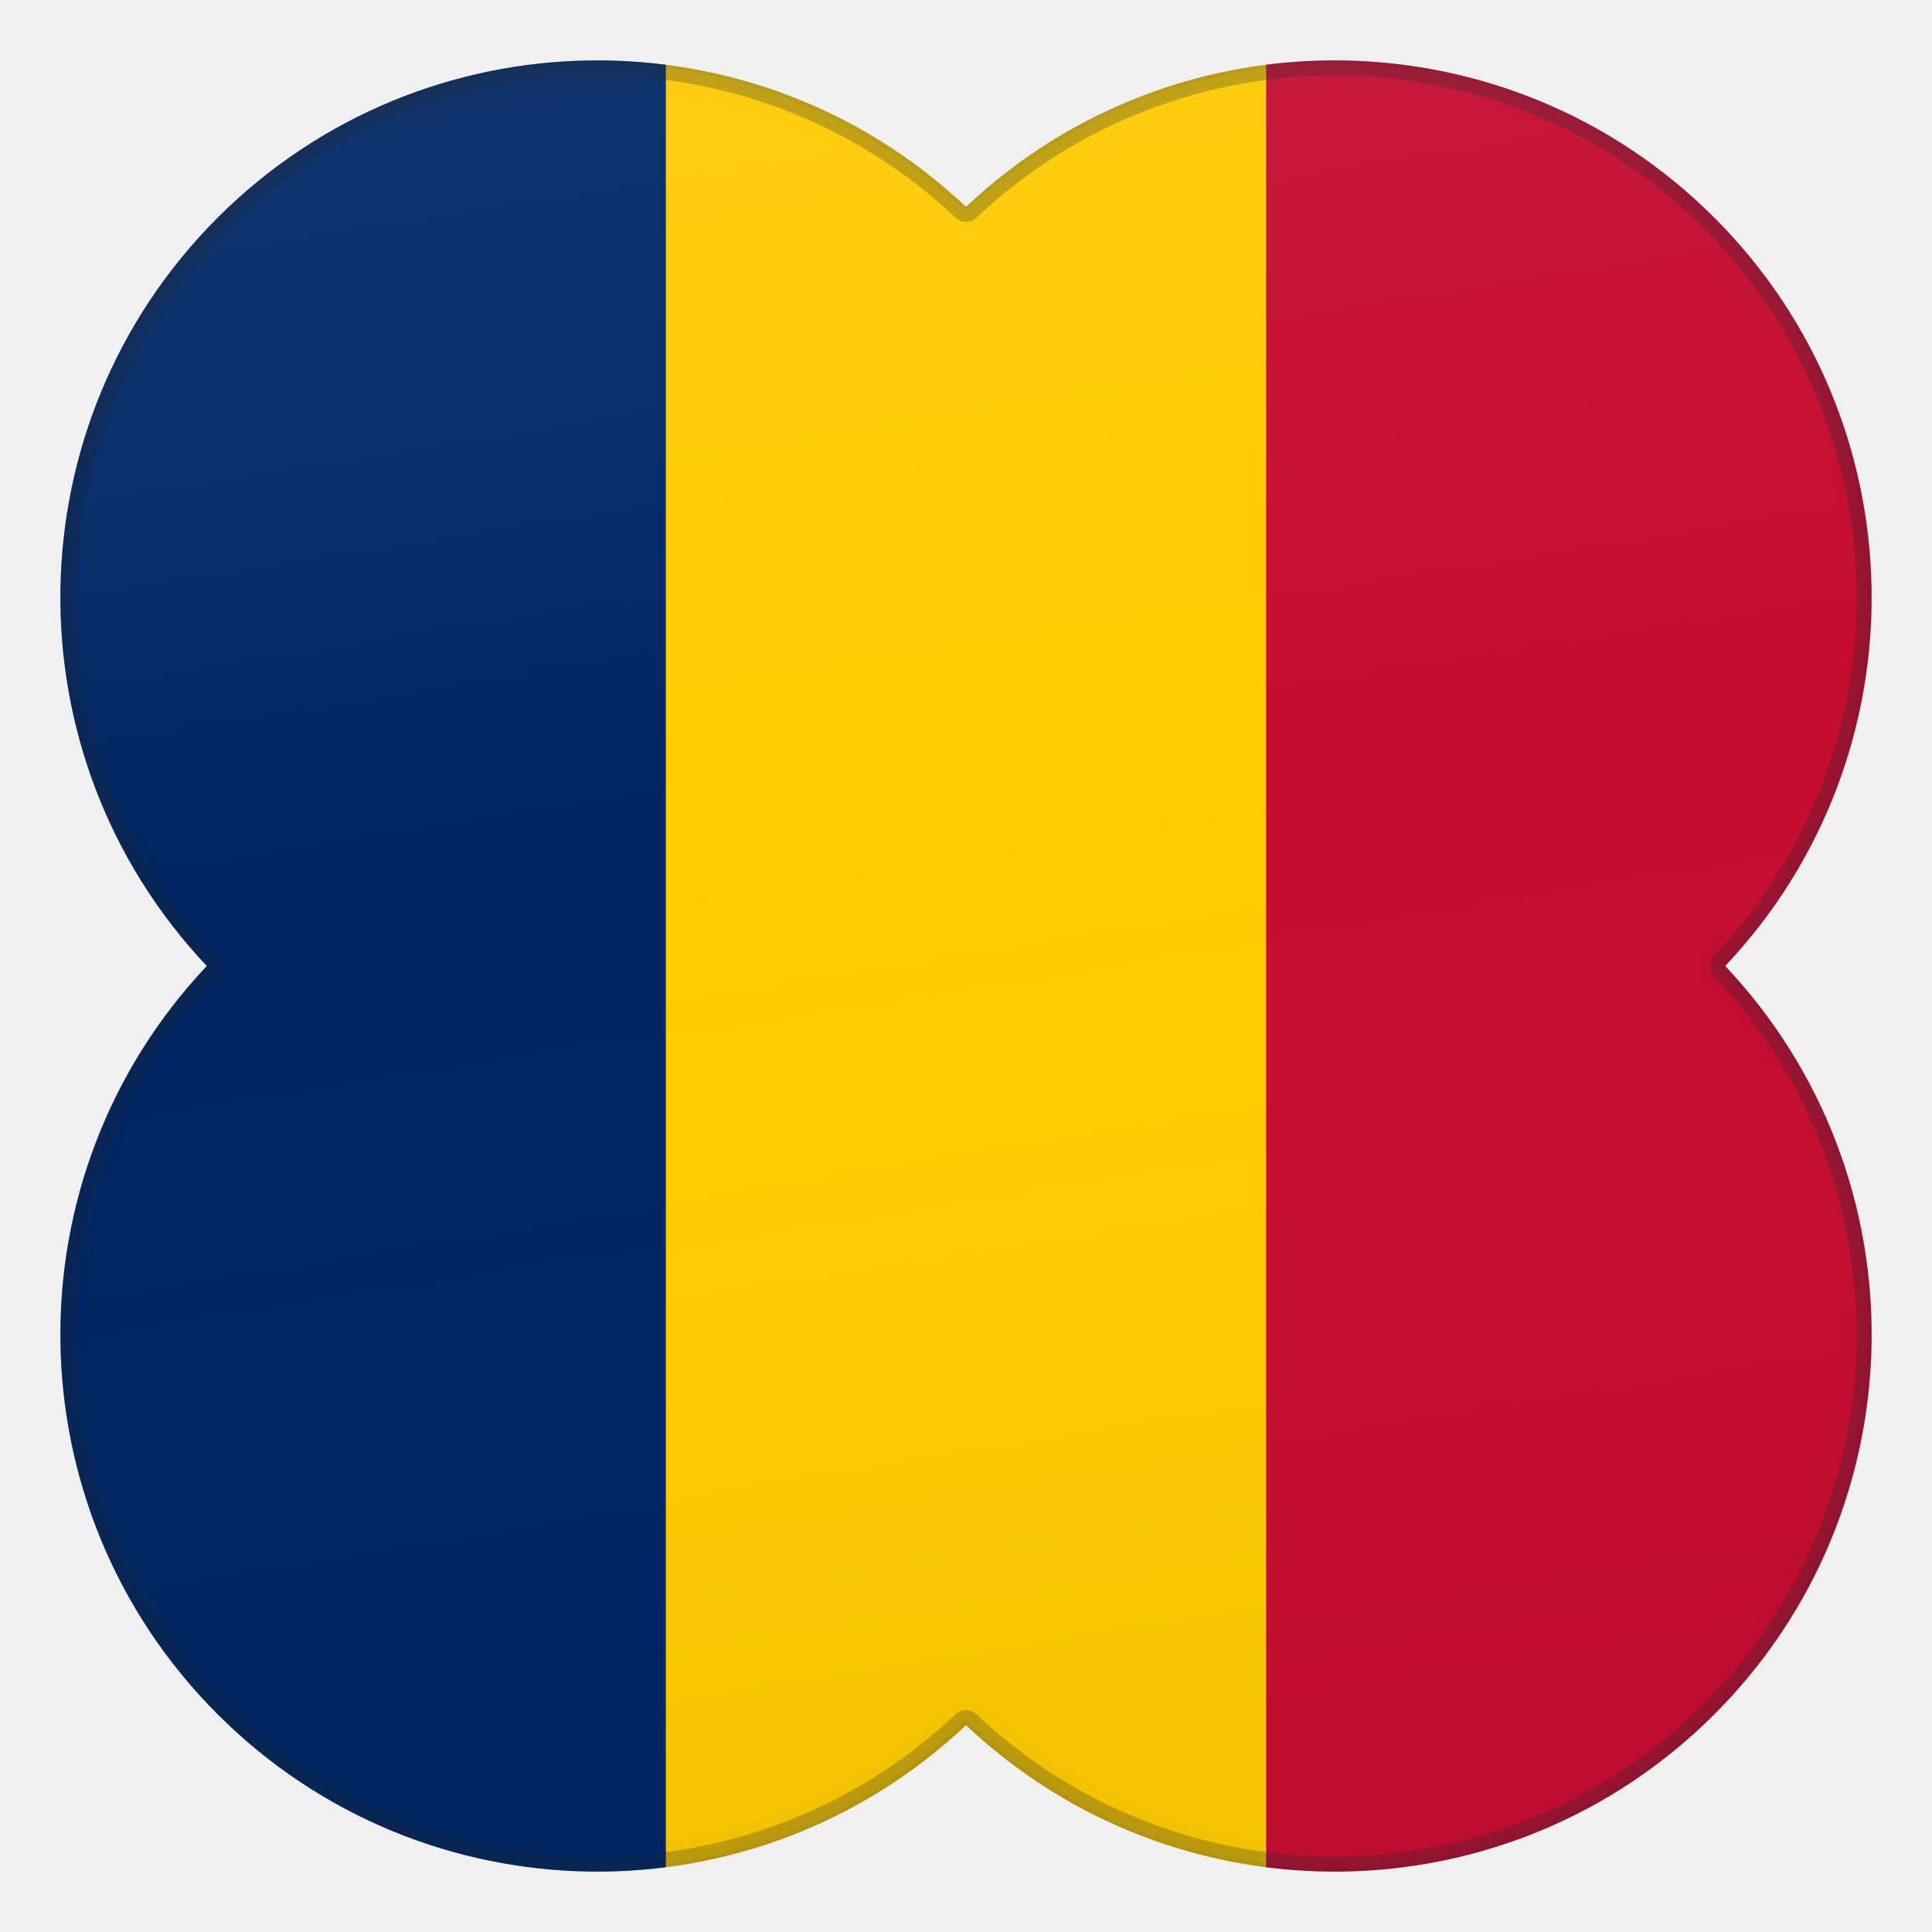
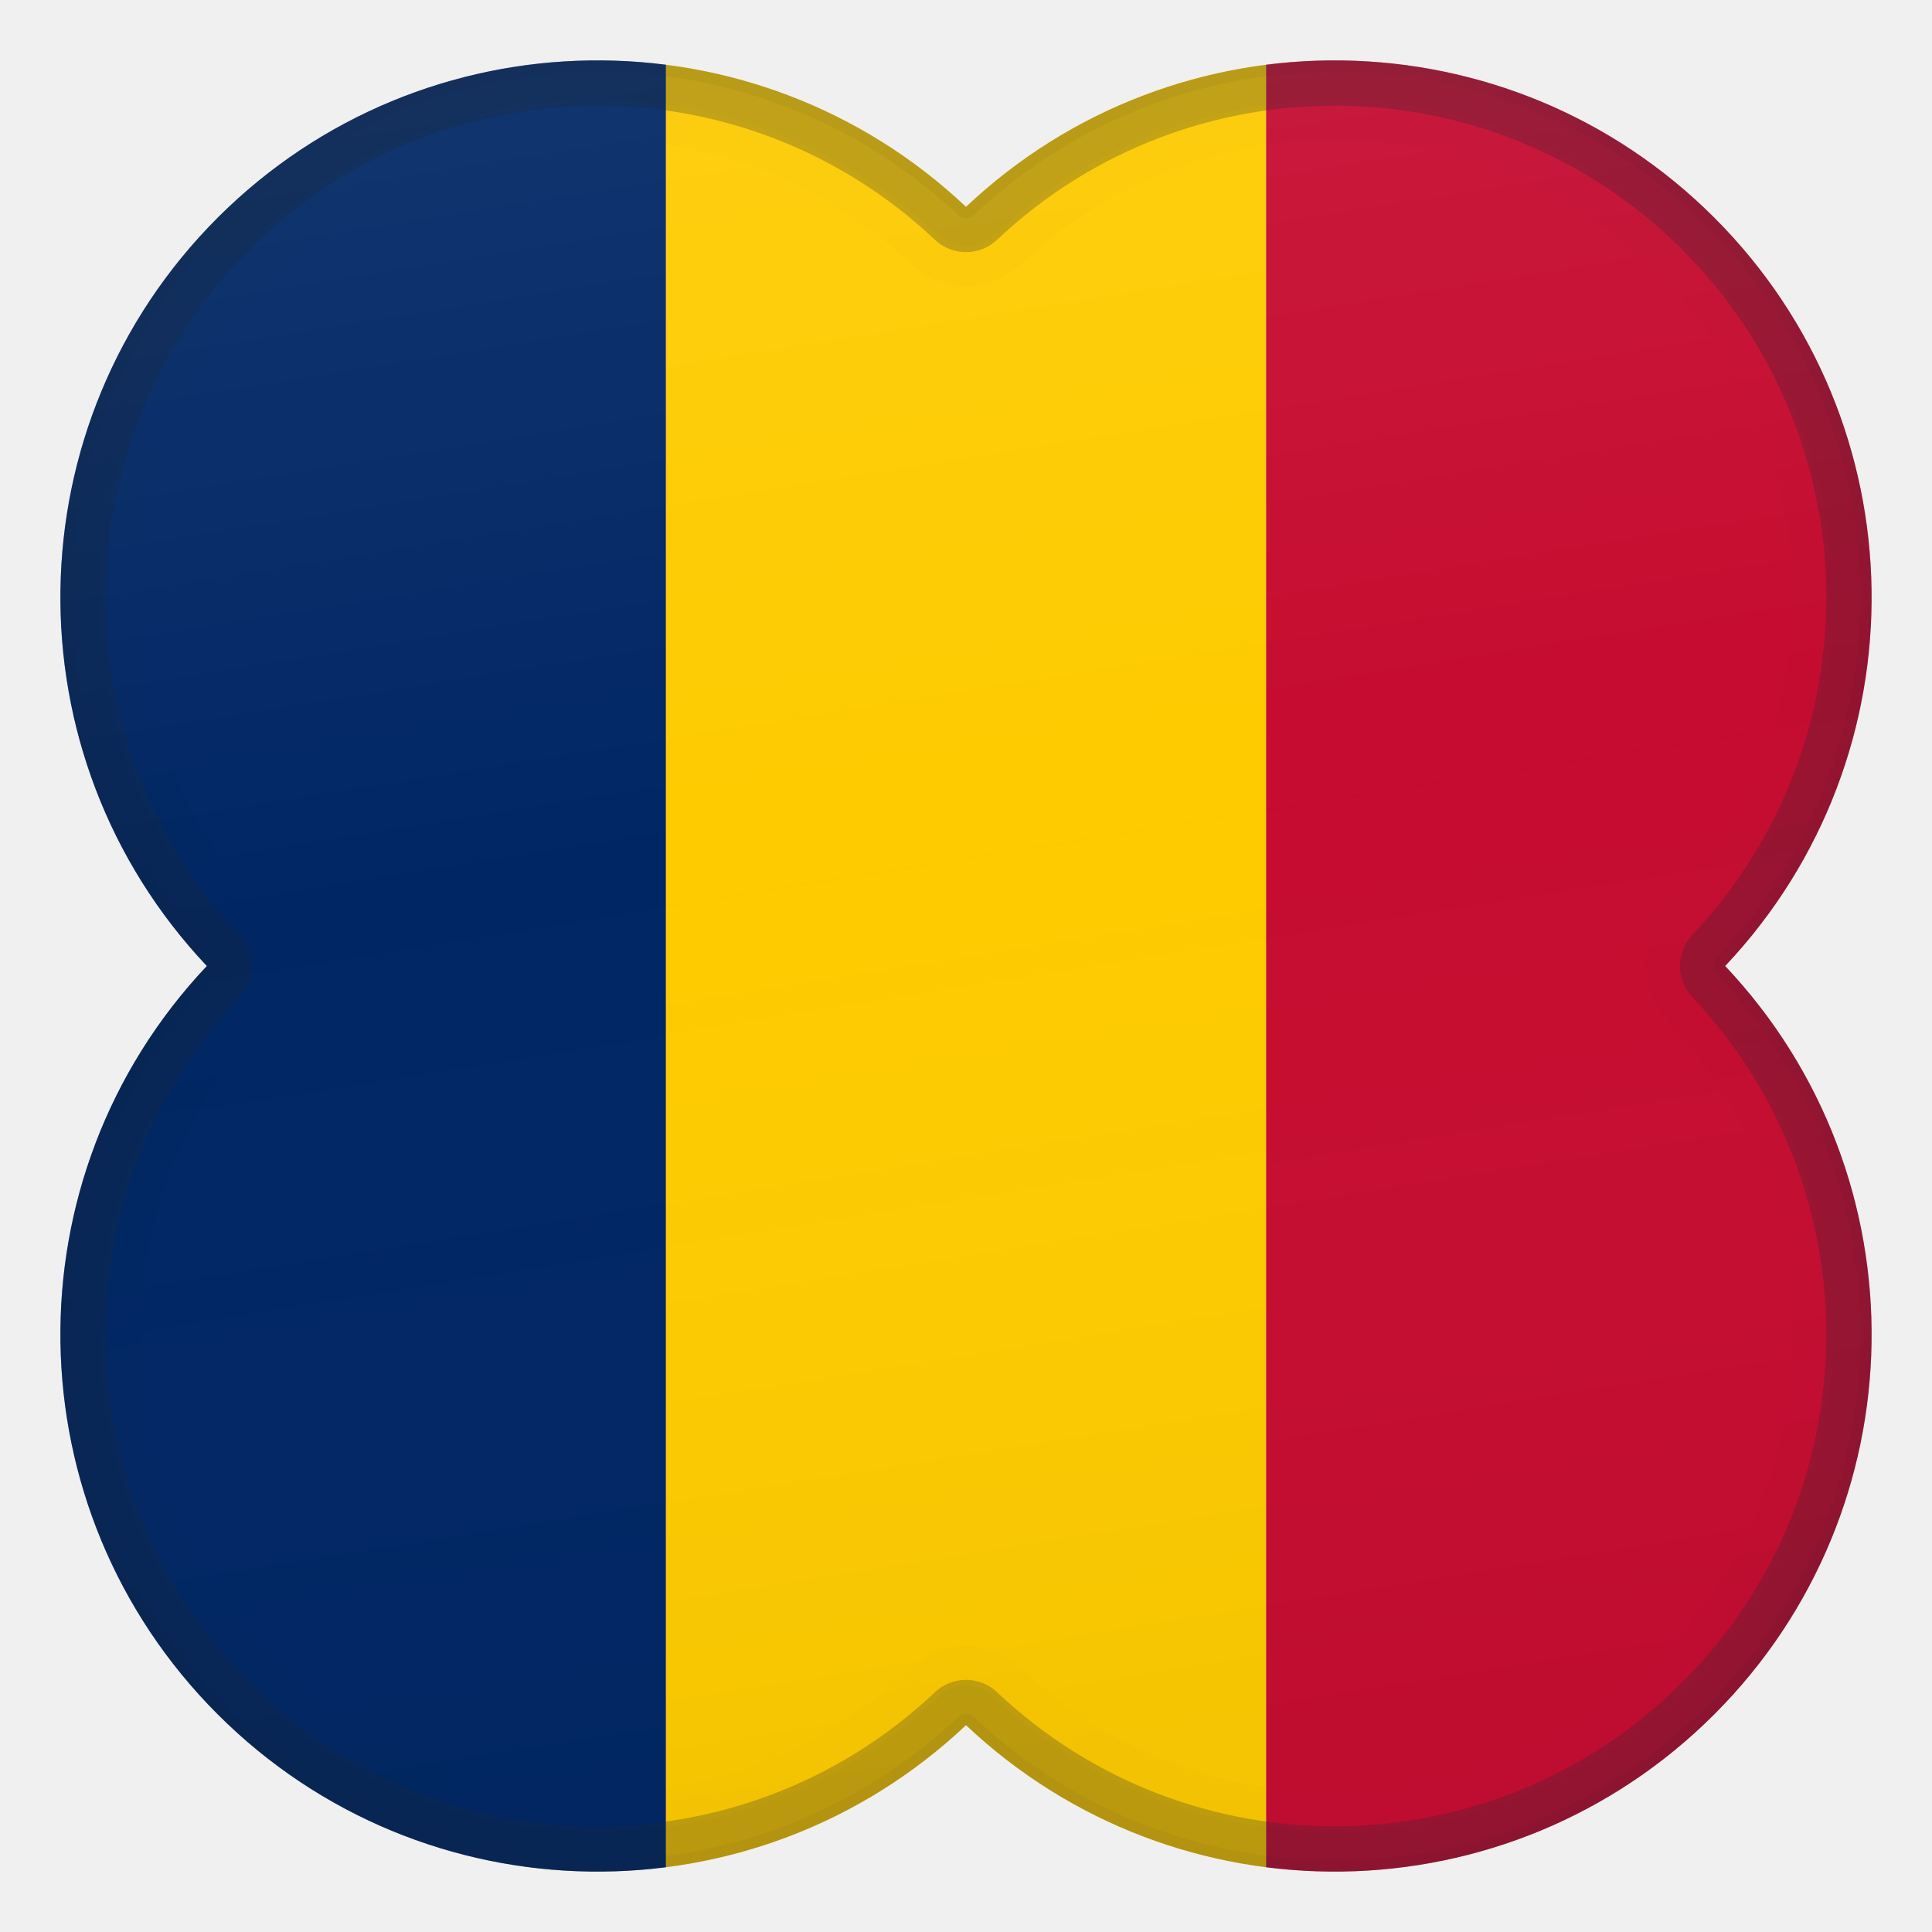
<svg xmlns="http://www.w3.org/2000/svg" viewBox="0 0 512 512" width="512" height="512" role="img" aria-labelledby="petal-soft-td-title">
  <defs>
    <path id="petal-soft-td-shape" d="M 256 54.811 A 142.322 142.322 0 0 1 457.189 256 A 142.322 142.322 0 0 1 256 457.189 A 142.322 142.322 0 0 1 54.811 256 A 142.322 142.322 0 0 1 256 54.811 Z" />
    <clipPath id="petal-soft-td-clip" clipPathUnits="userSpaceOnUse">
      <path d="M 256 54.811 A 142.322 142.322 0 0 1 457.189 256 A 142.322 142.322 0 0 1 256 457.189 A 142.322 142.322 0 0 1 54.811 256 A 142.322 142.322 0 0 1 256 54.811 Z" />
    </clipPath>
    <linearGradient id="petal-soft-td-shade" x1="0" y1="0" x2="0.16" y2="1">
      <stop offset="0%" stop-color="#ffffff" stop-opacity=".075" />
      <stop offset="48%" stop-color="#ffffff" stop-opacity="0" />
      <stop offset="100%" stop-color="#151a2b" stop-opacity=".038" />
    </linearGradient>
  </defs>
  <g clip-path="url(#petal-soft-td-clip)">
    <path d="M 256 54.811 A 142.322 142.322 0 0 1 457.189 256 A 142.322 142.322 0 0 1 256 457.189 A 142.322 142.322 0 0 1 54.811 256 A 142.322 142.322 0 0 1 256 54.811 Z" fill="#fff" />
    <g transform="translate(16, 16) scale(0.9375)">
      <g fill-rule="evenodd">
        <path fill="#002664" d="M0 0h171.2v512H0z" />
        <path fill="#c60c30" d="M340.8 0H512v512H340.8z" />
        <path fill="#fecb00" d="M171.2 0h169.6v512H171.2z" />
      </g>
    </g>
    <path d="M 256 54.811 A 142.322 142.322 0 0 1 457.189 256 A 142.322 142.322 0 0 1 256 457.189 A 142.322 142.322 0 0 1 54.811 256 A 142.322 142.322 0 0 1 256 54.811 Z" fill="url(#petal-soft-td-shade)" />
-     <path d="M 256 54.811 A 142.322 142.322 0 0 1 457.189 256 A 142.322 142.322 0 0 1 256 457.189 A 142.322 142.322 0 0 1 54.811 256 A 142.322 142.322 0 0 1 256 54.811 Z" fill="none" stroke="#1c2433" stroke-width="14" stroke-opacity="0.01" stroke-linejoin="round" />
-     <path d="M 256 54.811 A 142.322 142.322 0 0 1 457.189 256 A 142.322 142.322 0 0 1 256 457.189 A 142.322 142.322 0 0 1 54.811 256 A 142.322 142.322 0 0 1 256 54.811 Z" fill="none" stroke="#1c2433" stroke-width="7" stroke-opacity="0.016" stroke-linejoin="round" />
-     <path d="M 256 54.811 A 142.322 142.322 0 0 1 457.189 256 A 142.322 142.322 0 0 1 256 457.189 A 142.322 142.322 0 0 1 54.811 256 A 142.322 142.322 0 0 1 256 54.811 Z" fill="none" stroke="#1c2433" stroke-width="2" stroke-opacity="0.05" stroke-linejoin="round" />
-     <path d="M 256 54.811 A 142.322 142.322 0 0 1 457.189 256 A 142.322 142.322 0 0 1 256 457.189 A 142.322 142.322 0 0 1 54.811 256 A 142.322 142.322 0 0 1 256 54.811 Z" fill="none" stroke="#1f2937" stroke-width="8" stroke-opacity="0.25" stroke-linejoin="round" />
+     <path d="M 256 54.811 A 142.322 142.322 0 0 1 457.189 256 A 142.322 142.322 0 0 1 256 457.189 A 142.322 142.322 0 0 1 54.811 256 A 142.322 142.322 0 0 1 256 54.811 Z" fill="none" stroke="#1c2433" stroke-width="42" stroke-opacity="0.01" stroke-linejoin="round" />
+     <path d="M 256 54.811 A 142.322 142.322 0 0 1 457.189 256 A 142.322 142.322 0 0 1 256 457.189 A 142.322 142.322 0 0 1 54.811 256 A 142.322 142.322 0 0 1 256 54.811 Z" fill="none" stroke="#1c2433" stroke-width="21" stroke-opacity="0.016" stroke-linejoin="round" />
+     <path d="M 256 54.811 A 142.322 142.322 0 0 1 457.189 256 A 142.322 142.322 0 0 1 256 457.189 A 142.322 142.322 0 0 1 54.811 256 A 142.322 142.322 0 0 1 256 54.811 Z" fill="none" stroke="#1c2433" stroke-width="6" stroke-opacity="0.05" stroke-linejoin="round" />
+     <path d="M 256 54.811 A 142.322 142.322 0 0 1 457.189 256 A 142.322 142.322 0 0 1 256 457.189 A 142.322 142.322 0 0 1 54.811 256 A 142.322 142.322 0 0 1 256 54.811 Z" fill="none" stroke="#1f2937" stroke-width="24" stroke-opacity="0.25" stroke-linejoin="round" />
  </g>
</svg>
